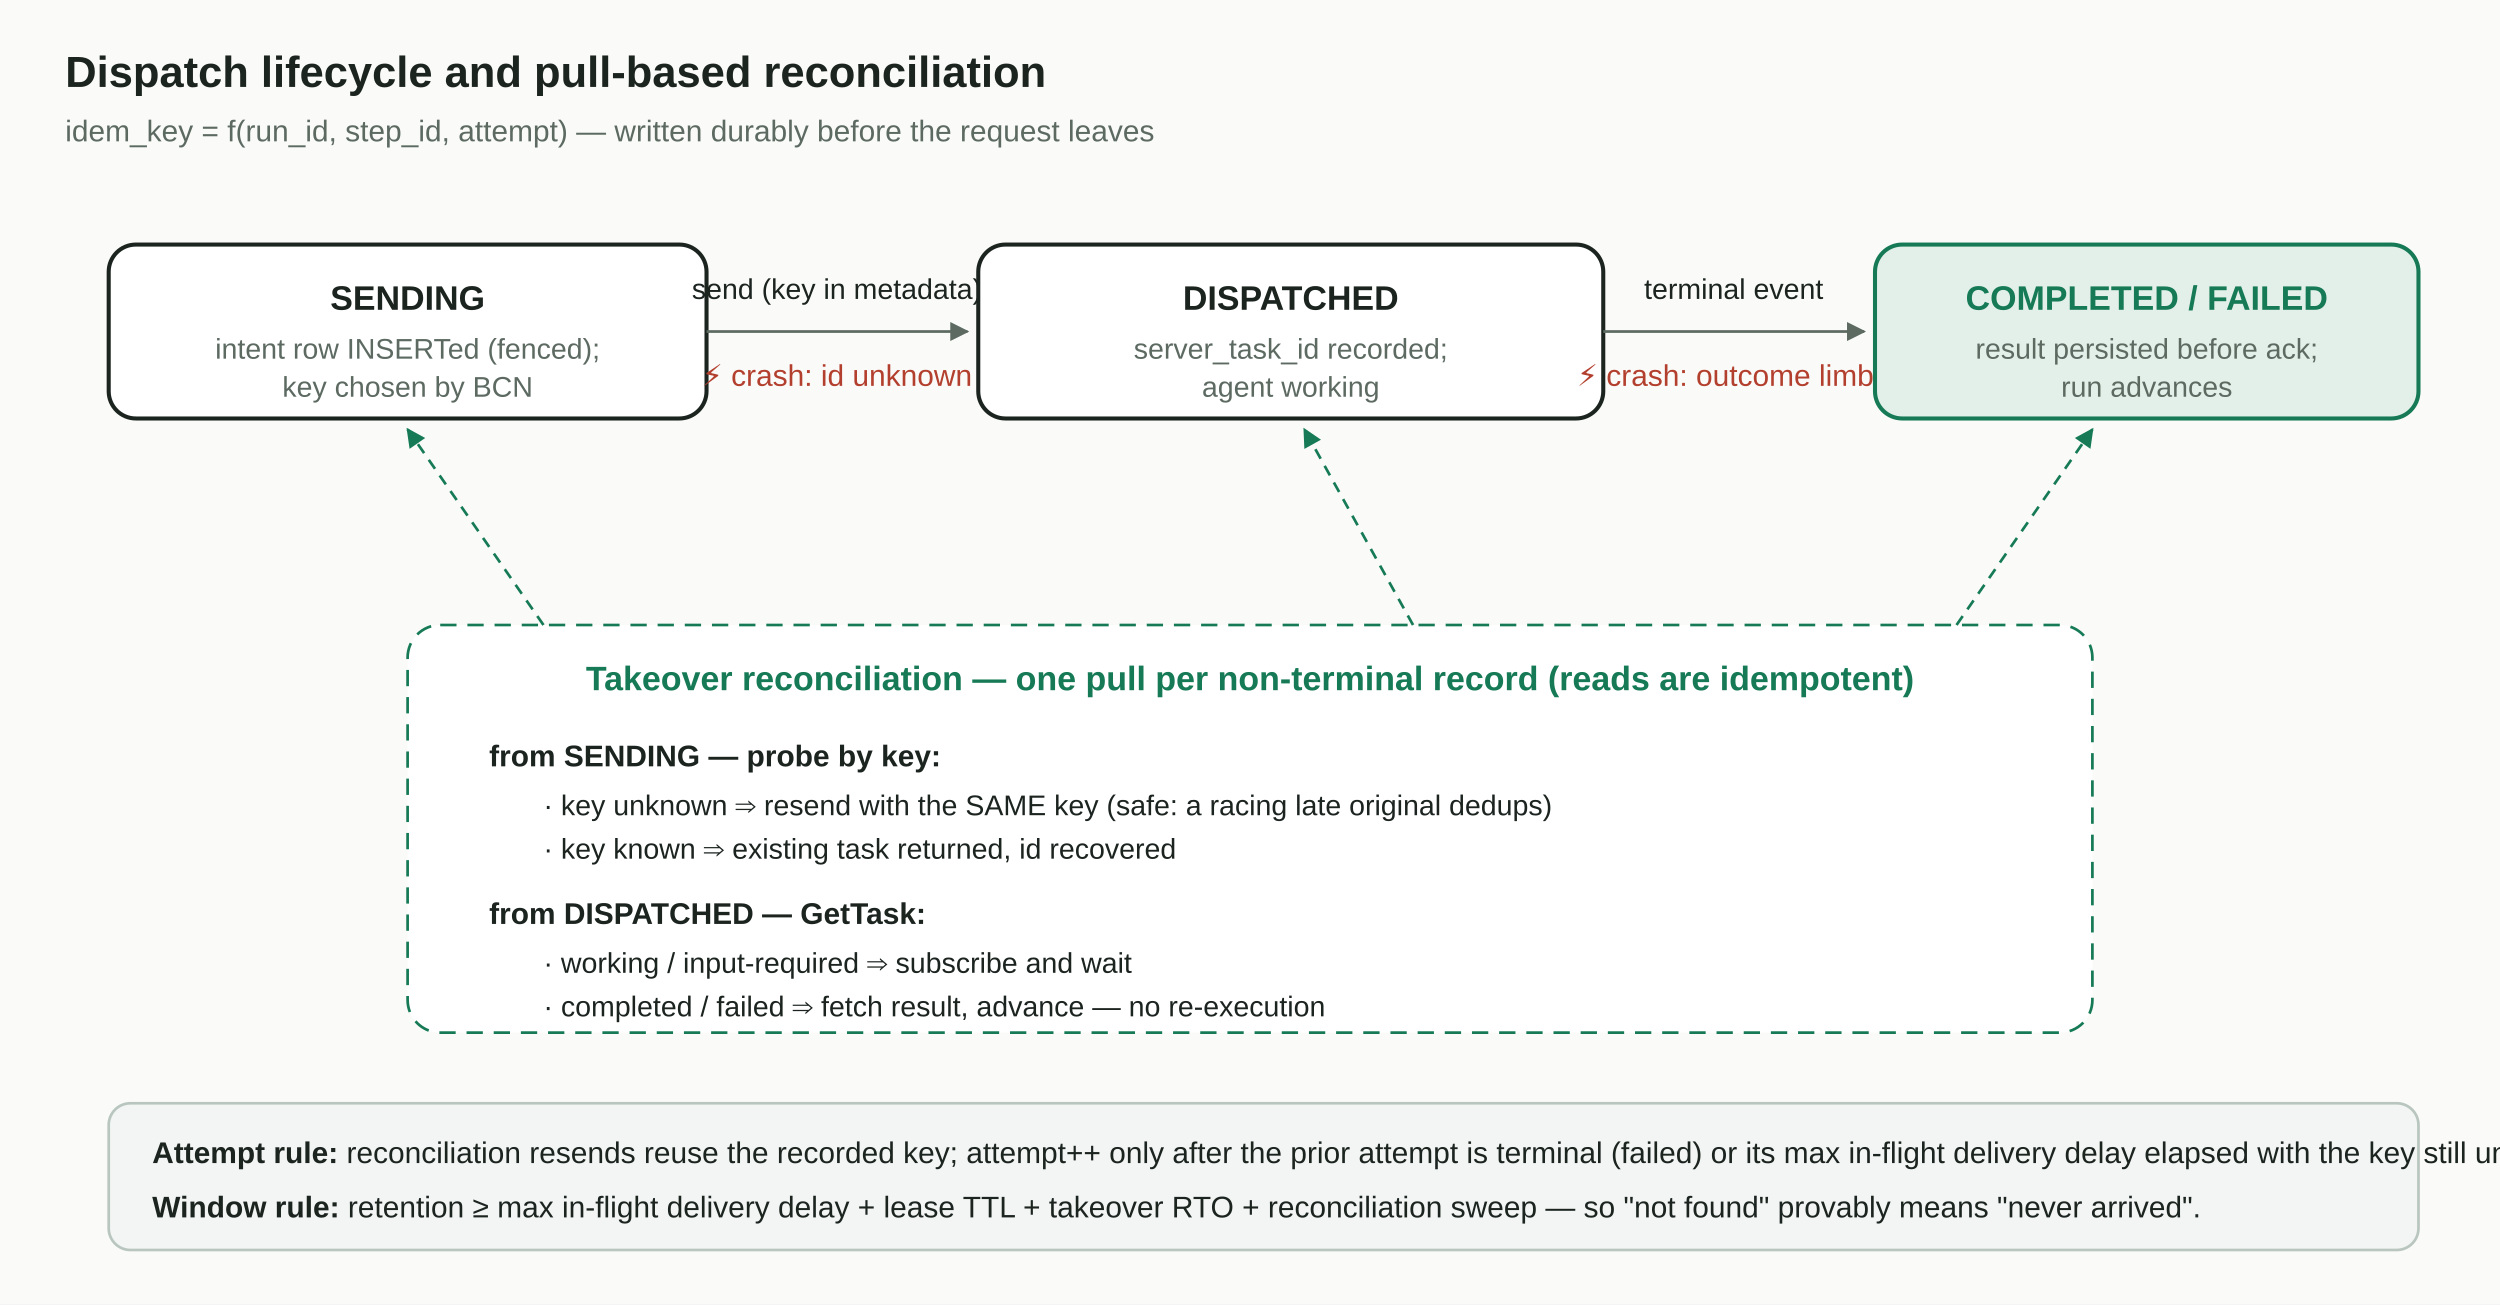
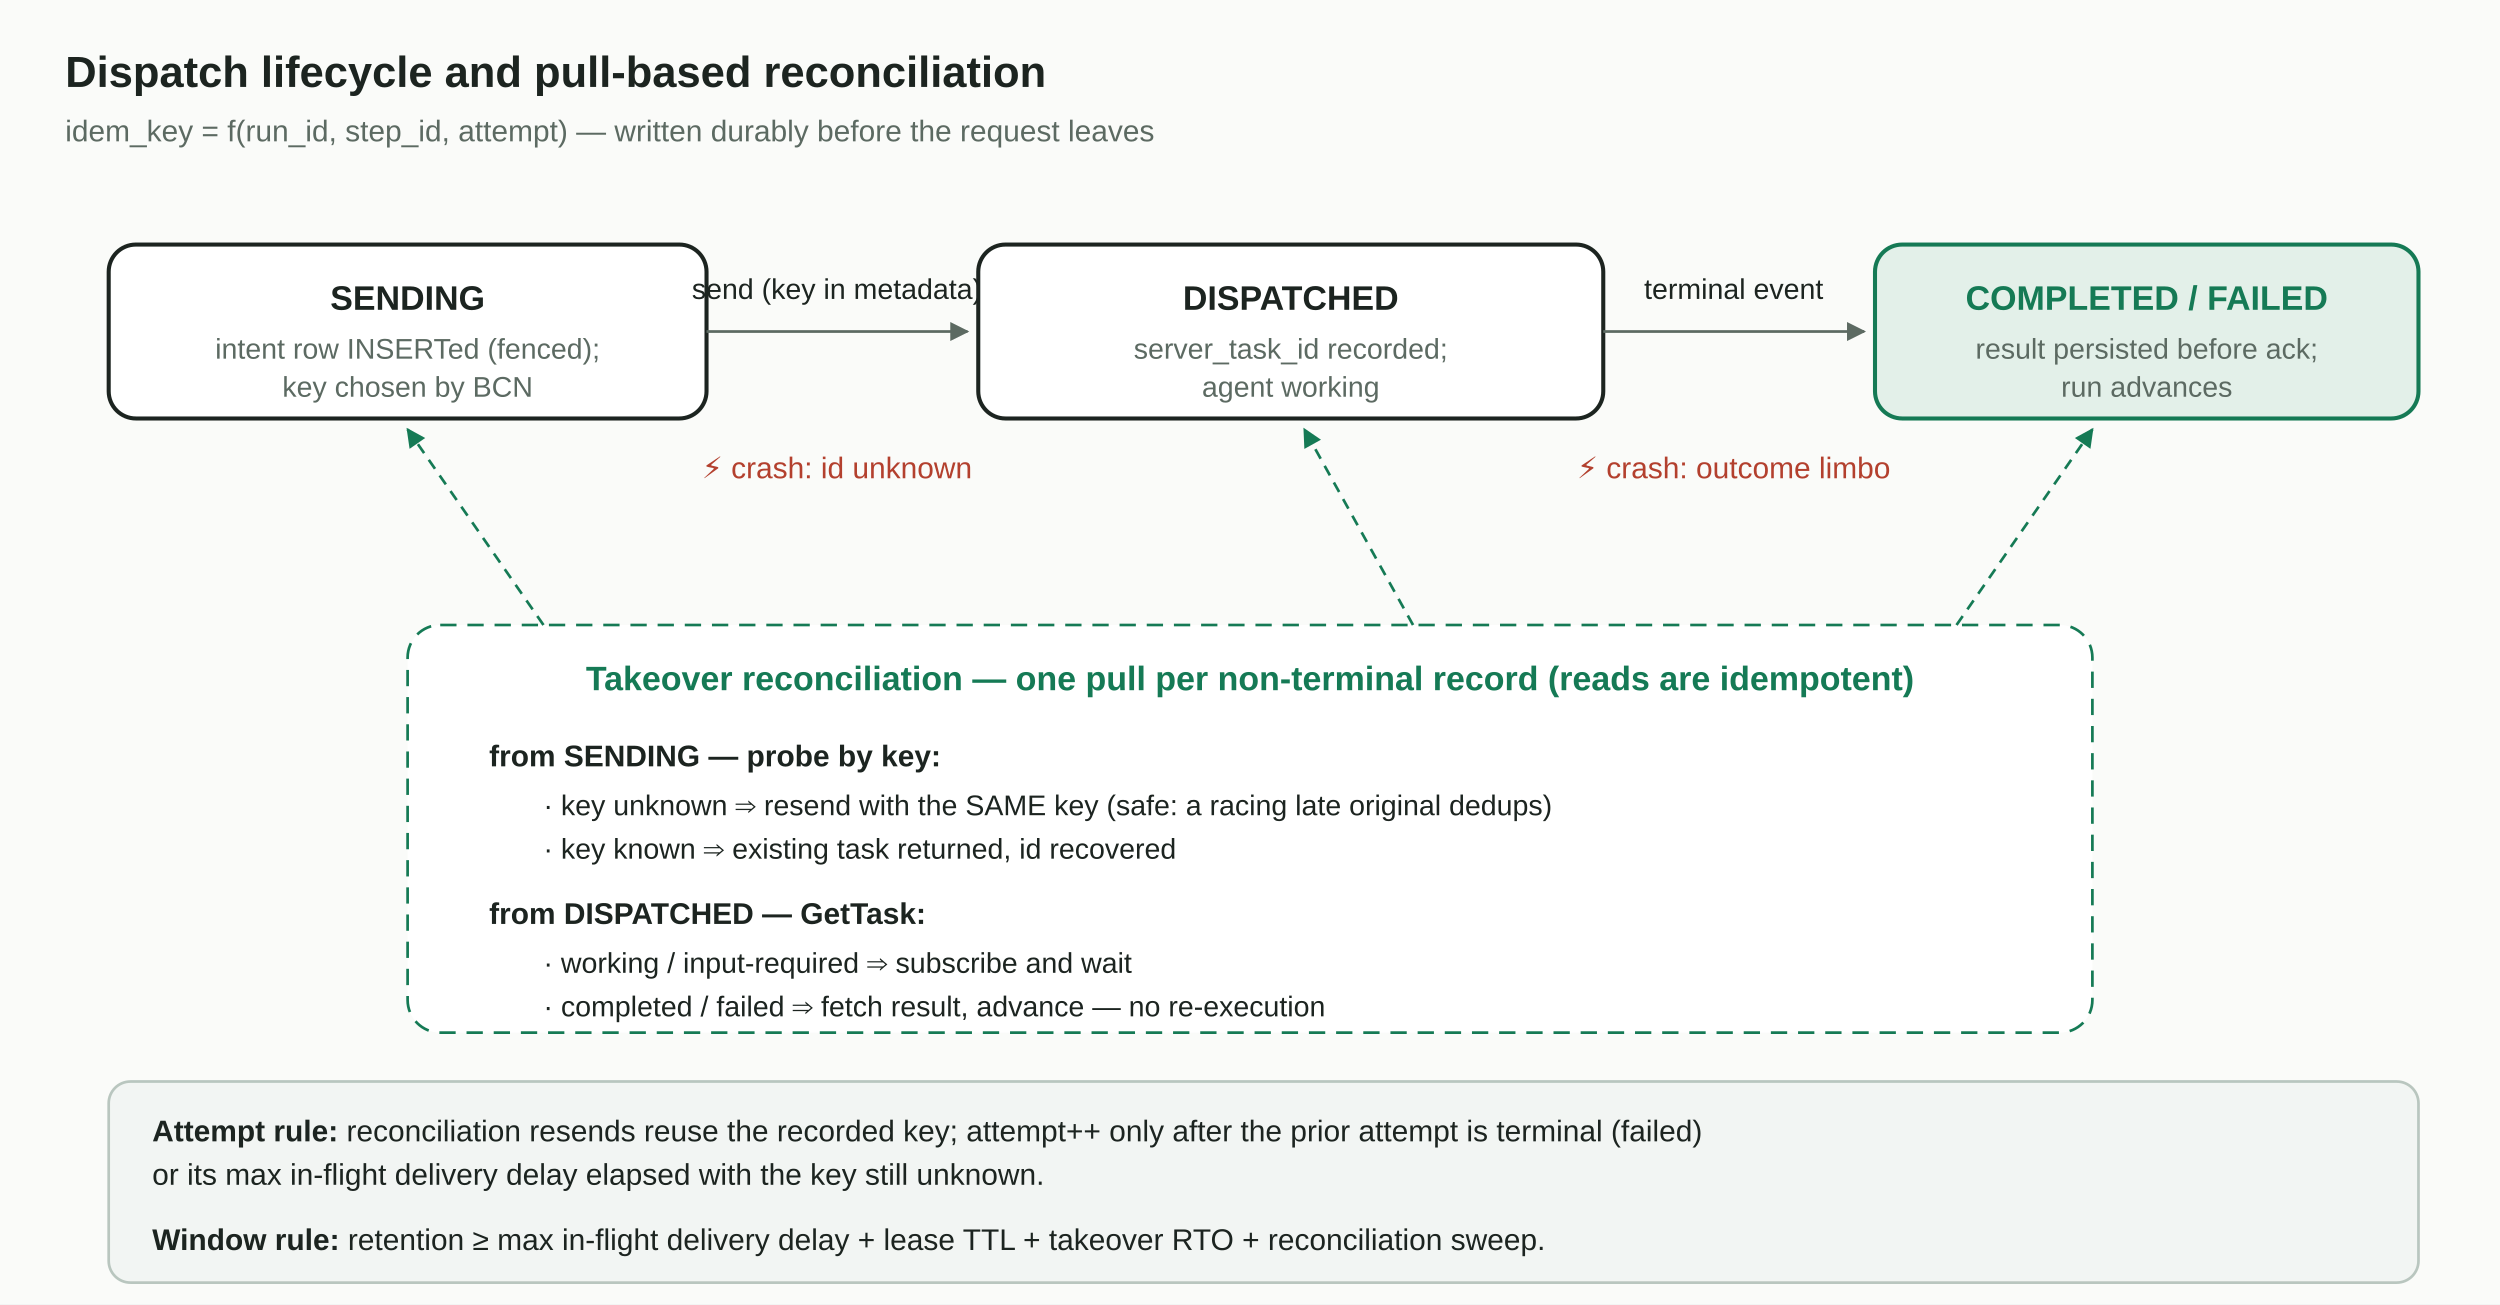
<svg xmlns="http://www.w3.org/2000/svg" viewBox="0 0 920 480" font-family="Arial, Helvetica, sans-serif">
  <defs>
    <marker id="ar" viewBox="0 0 10 10" refX="9" refY="5" markerWidth="7" markerHeight="7" orient="auto-start-reverse">
      <path d="M0 0L10 5L0 10z" fill="#5c6a62" />
    </marker>
    <marker id="ag" viewBox="0 0 10 10" refX="9" refY="5" markerWidth="7" markerHeight="7" orient="auto-start-reverse">
      <path d="M0 0L10 5L0 10z" fill="#157a55" />
    </marker>
  </defs>
  <rect x="0" y="0" width="920" height="480" fill="#fafbf9" />
  <text x="24" y="32" font-size="16" font-weight="bold" fill="#1c2420">Dispatch lifecycle and pull-based reconciliation</text>
  <text x="24" y="52" font-size="11" fill="#5c6a62">idem_key = f(run_id, step_id, attempt) — written durably before the request leaves</text>
  <rect x="40" y="90" width="220" height="64" rx="10" fill="#ffffff" stroke="#1c2420" stroke-width="1.5" />
  <text x="150" y="114" font-size="12.5" font-weight="bold" text-anchor="middle" fill="#1c2420">SENDING</text>
  <text x="150" y="132" font-size="10.5" text-anchor="middle" fill="#5c6a62">intent row INSERTed (fenced);</text>
  <text x="150" y="146" font-size="10.5" text-anchor="middle" fill="#5c6a62">key chosen by BCN</text>
  <line x1="260" y1="122" x2="356" y2="122" stroke="#5c6a62" marker-end="url(#ar)" />
  <text x="308" y="110" font-size="10.5" text-anchor="middle" fill="#1c2420">send (key in metadata)</text>
-   <text x="308" y="142" font-size="11" text-anchor="middle" fill="#b3402e">⚡ crash: id unknown</text>
+   <text x="308" y="176" font-size="11" text-anchor="middle" fill="#b3402e">⚡ crash: id unknown</text>
  <rect x="360" y="90" width="230" height="64" rx="10" fill="#ffffff" stroke="#1c2420" stroke-width="1.5" />
  <text x="475" y="114" font-size="12.5" font-weight="bold" text-anchor="middle" fill="#1c2420">DISPATCHED</text>
  <text x="475" y="132" font-size="10.5" text-anchor="middle" fill="#5c6a62">server_task_id recorded;</text>
  <text x="475" y="146" font-size="10.5" text-anchor="middle" fill="#5c6a62">agent working</text>
  <line x1="590" y1="122" x2="686" y2="122" stroke="#5c6a62" marker-end="url(#ar)" />
  <text x="638" y="110" font-size="10.5" text-anchor="middle" fill="#1c2420">terminal event</text>
-   <text x="638" y="142" font-size="11" text-anchor="middle" fill="#b3402e">⚡ crash: outcome limbo</text>
+   <text x="638" y="176" font-size="11" text-anchor="middle" fill="#b3402e">⚡ crash: outcome limbo</text>
  <rect x="690" y="90" width="200" height="64" rx="10" fill="#e3f0e9" stroke="#157a55" stroke-width="1.5" />
  <text x="790" y="114" font-size="12.5" font-weight="bold" text-anchor="middle" fill="#157a55">COMPLETED / FAILED</text>
  <text x="790" y="132" font-size="10.5" text-anchor="middle" fill="#5c6a62">result persisted before ack;</text>
  <text x="790" y="146" font-size="10.5" text-anchor="middle" fill="#5c6a62">run advances</text>
  <rect x="150" y="230" width="620" height="150" rx="12" fill="#ffffff" stroke="#157a55" stroke-dasharray="6 4" />
  <text x="460" y="254" font-size="12.5" font-weight="bold" text-anchor="middle" fill="#157a55">Takeover reconciliation — one pull per non-terminal record (reads are idempotent)</text>
  <text x="180" y="282" font-size="11" font-weight="bold" fill="#1c2420">from SENDING — probe by key:</text>
  <text x="200" y="300" font-size="10.5" fill="#1c2420">· key unknown ⇒ resend with the SAME key (safe: a racing late original dedups)</text>
  <text x="200" y="316" font-size="10.5" fill="#1c2420">· key known ⇒ existing task returned, id recovered</text>
  <text x="180" y="340" font-size="11" font-weight="bold" fill="#1c2420">from DISPATCHED — GetTask:</text>
  <text x="200" y="358" font-size="10.5" fill="#1c2420">· working / input-required ⇒ subscribe and wait</text>
  <text x="200" y="374" font-size="10.5" fill="#1c2420">· completed / failed ⇒ fetch result, advance — no re-execution</text>
  <line x1="200" y1="230" x2="150" y2="158" stroke="#157a55" stroke-dasharray="4 3" marker-end="url(#ag)" />
  <line x1="520" y1="230" x2="480" y2="158" stroke="#157a55" stroke-dasharray="4 3" marker-end="url(#ag)" />
  <line x1="720" y1="230" x2="770" y2="158" stroke="#157a55" stroke-dasharray="4 3" marker-end="url(#ag)" />
-   <rect x="40" y="406" width="850" height="54" rx="8" fill="#f2f5f3" stroke="#b9c6bf" />
-   <text x="56" y="428" font-size="11" fill="#1c2420">
-     <tspan font-weight="bold">Attempt rule:</tspan> reconciliation resends reuse the recorded key; attempt++ only after the prior attempt is terminal (failed) or its max in-flight delivery delay elapsed with the key still unknown.</text>
-   <text x="56" y="448" font-size="11" fill="#1c2420">
-     <tspan font-weight="bold">Window rule:</tspan> retention ≥ max in-flight delivery delay + lease TTL + takeover RTO + reconciliation sweep — so "not found" provably means "never arrived".</text>
+   <rect x="40" y="398" width="850" height="74" rx="8" fill="#f2f5f3" stroke="#b9c6bf" />
+   <text x="56" y="420" font-size="11" fill="#1c2420">
+     <tspan font-weight="bold">Attempt rule:</tspan> reconciliation resends reuse the recorded key; attempt++ only after the prior attempt is terminal (failed)</text>
+   <text x="56" y="436" font-size="11" fill="#1c2420">or its max in-flight delivery delay elapsed with the key still unknown.</text>
+   <text x="56" y="460" font-size="11" fill="#1c2420">
+     <tspan font-weight="bold">Window rule:</tspan> retention ≥ max in-flight delivery delay + lease TTL + takeover RTO + reconciliation sweep.</text>
</svg>
